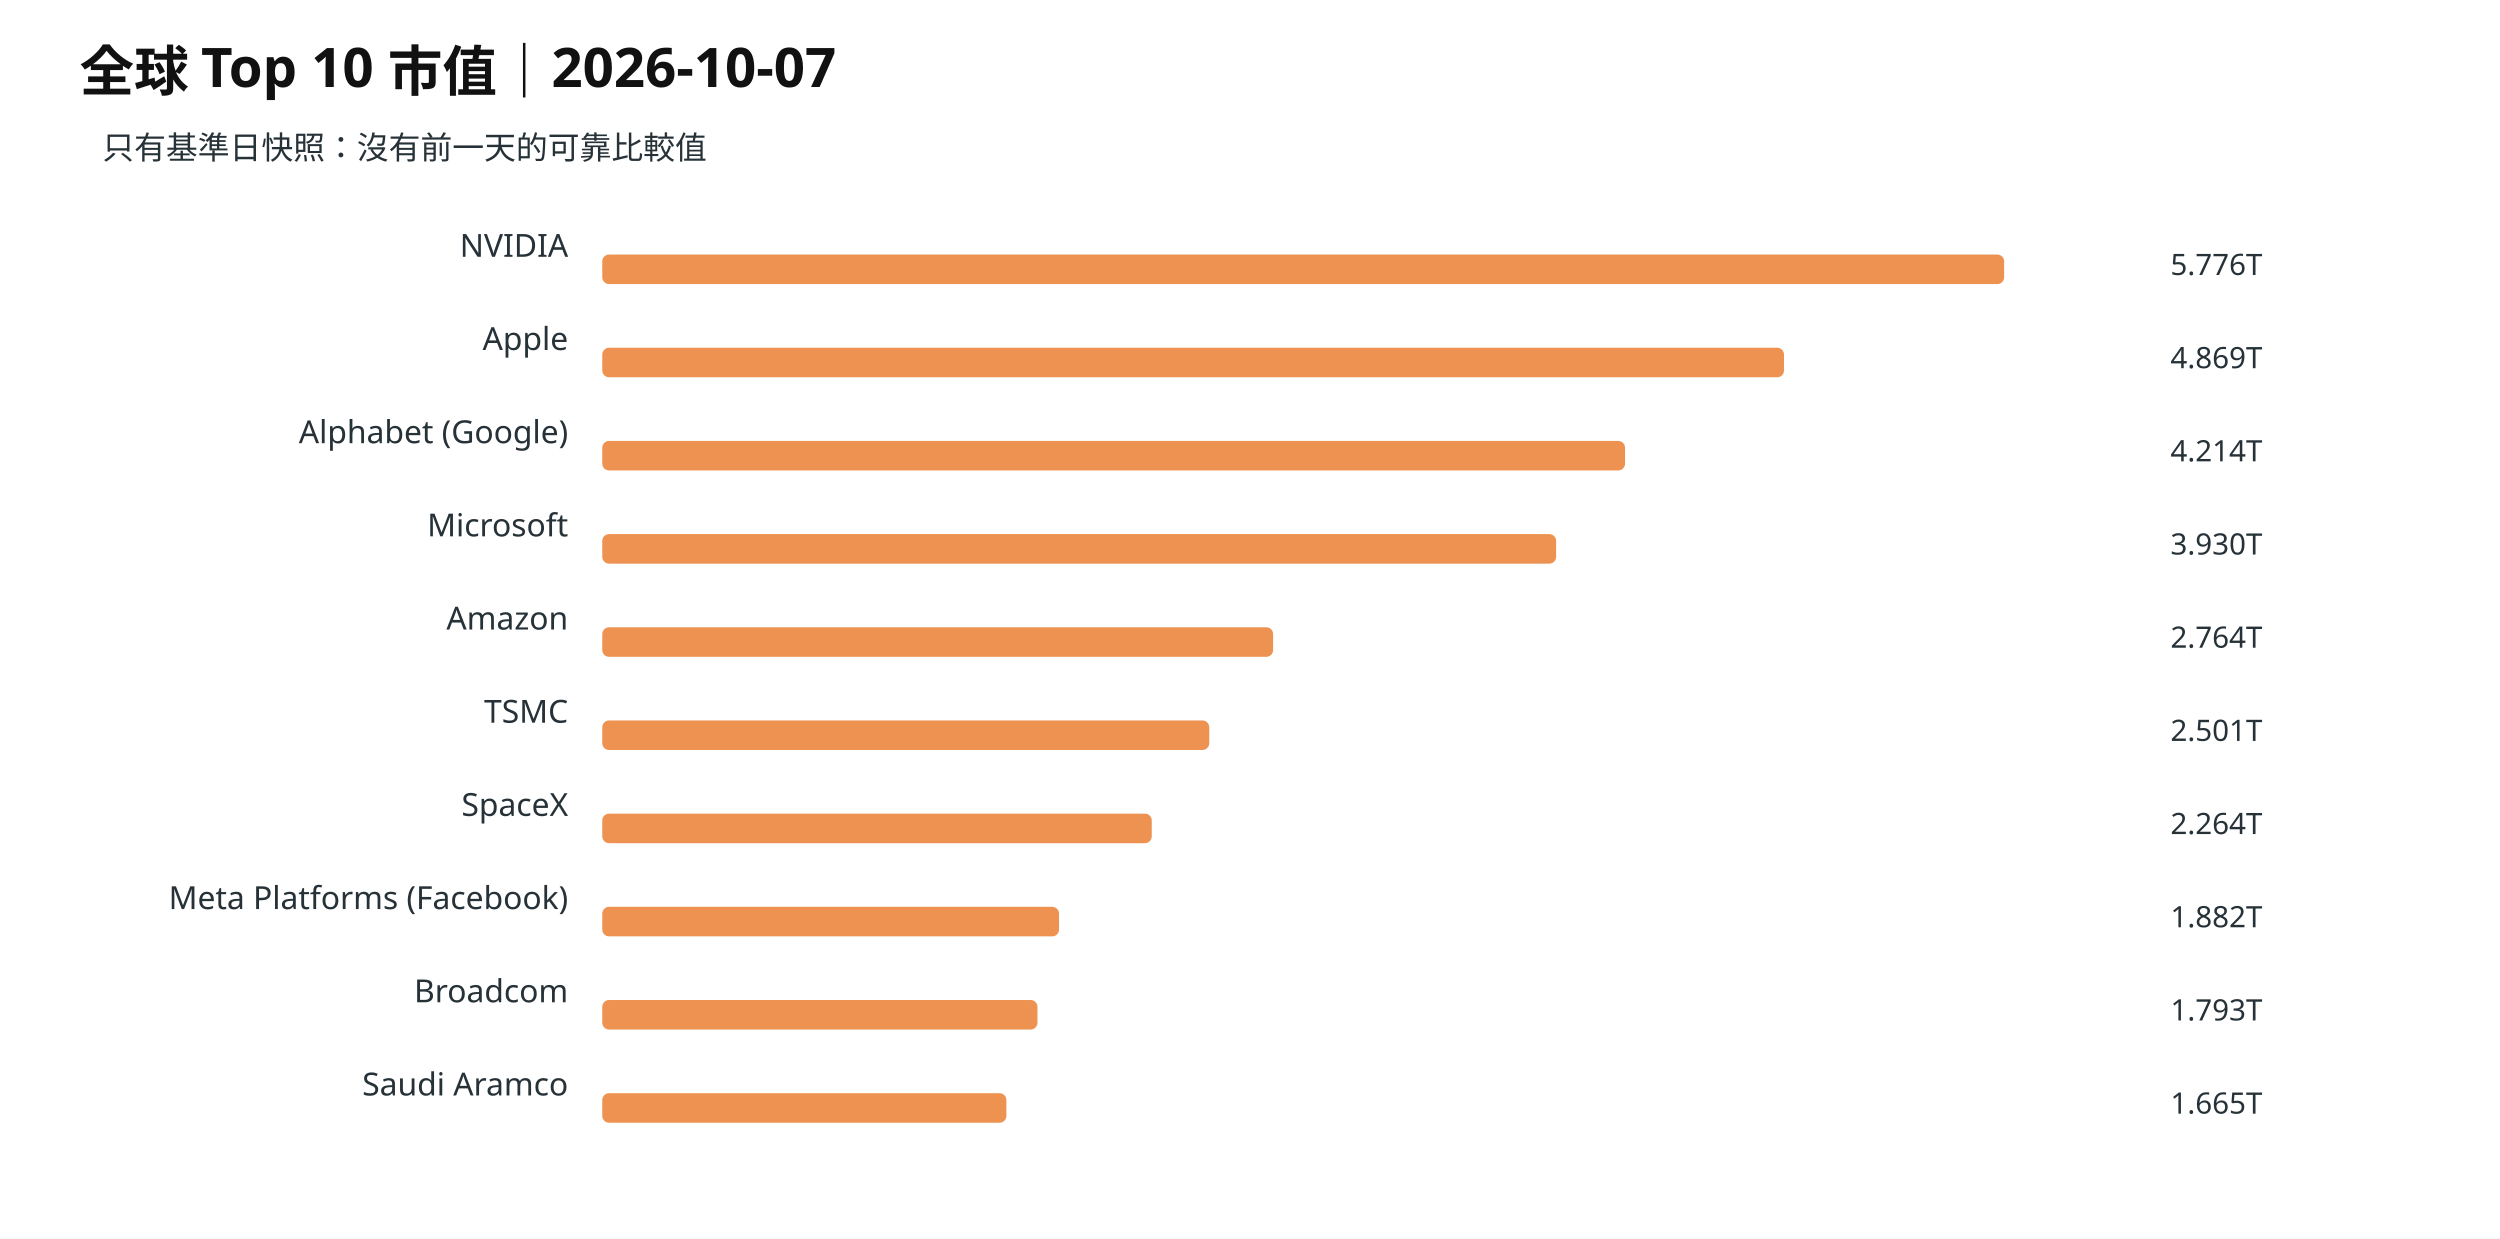
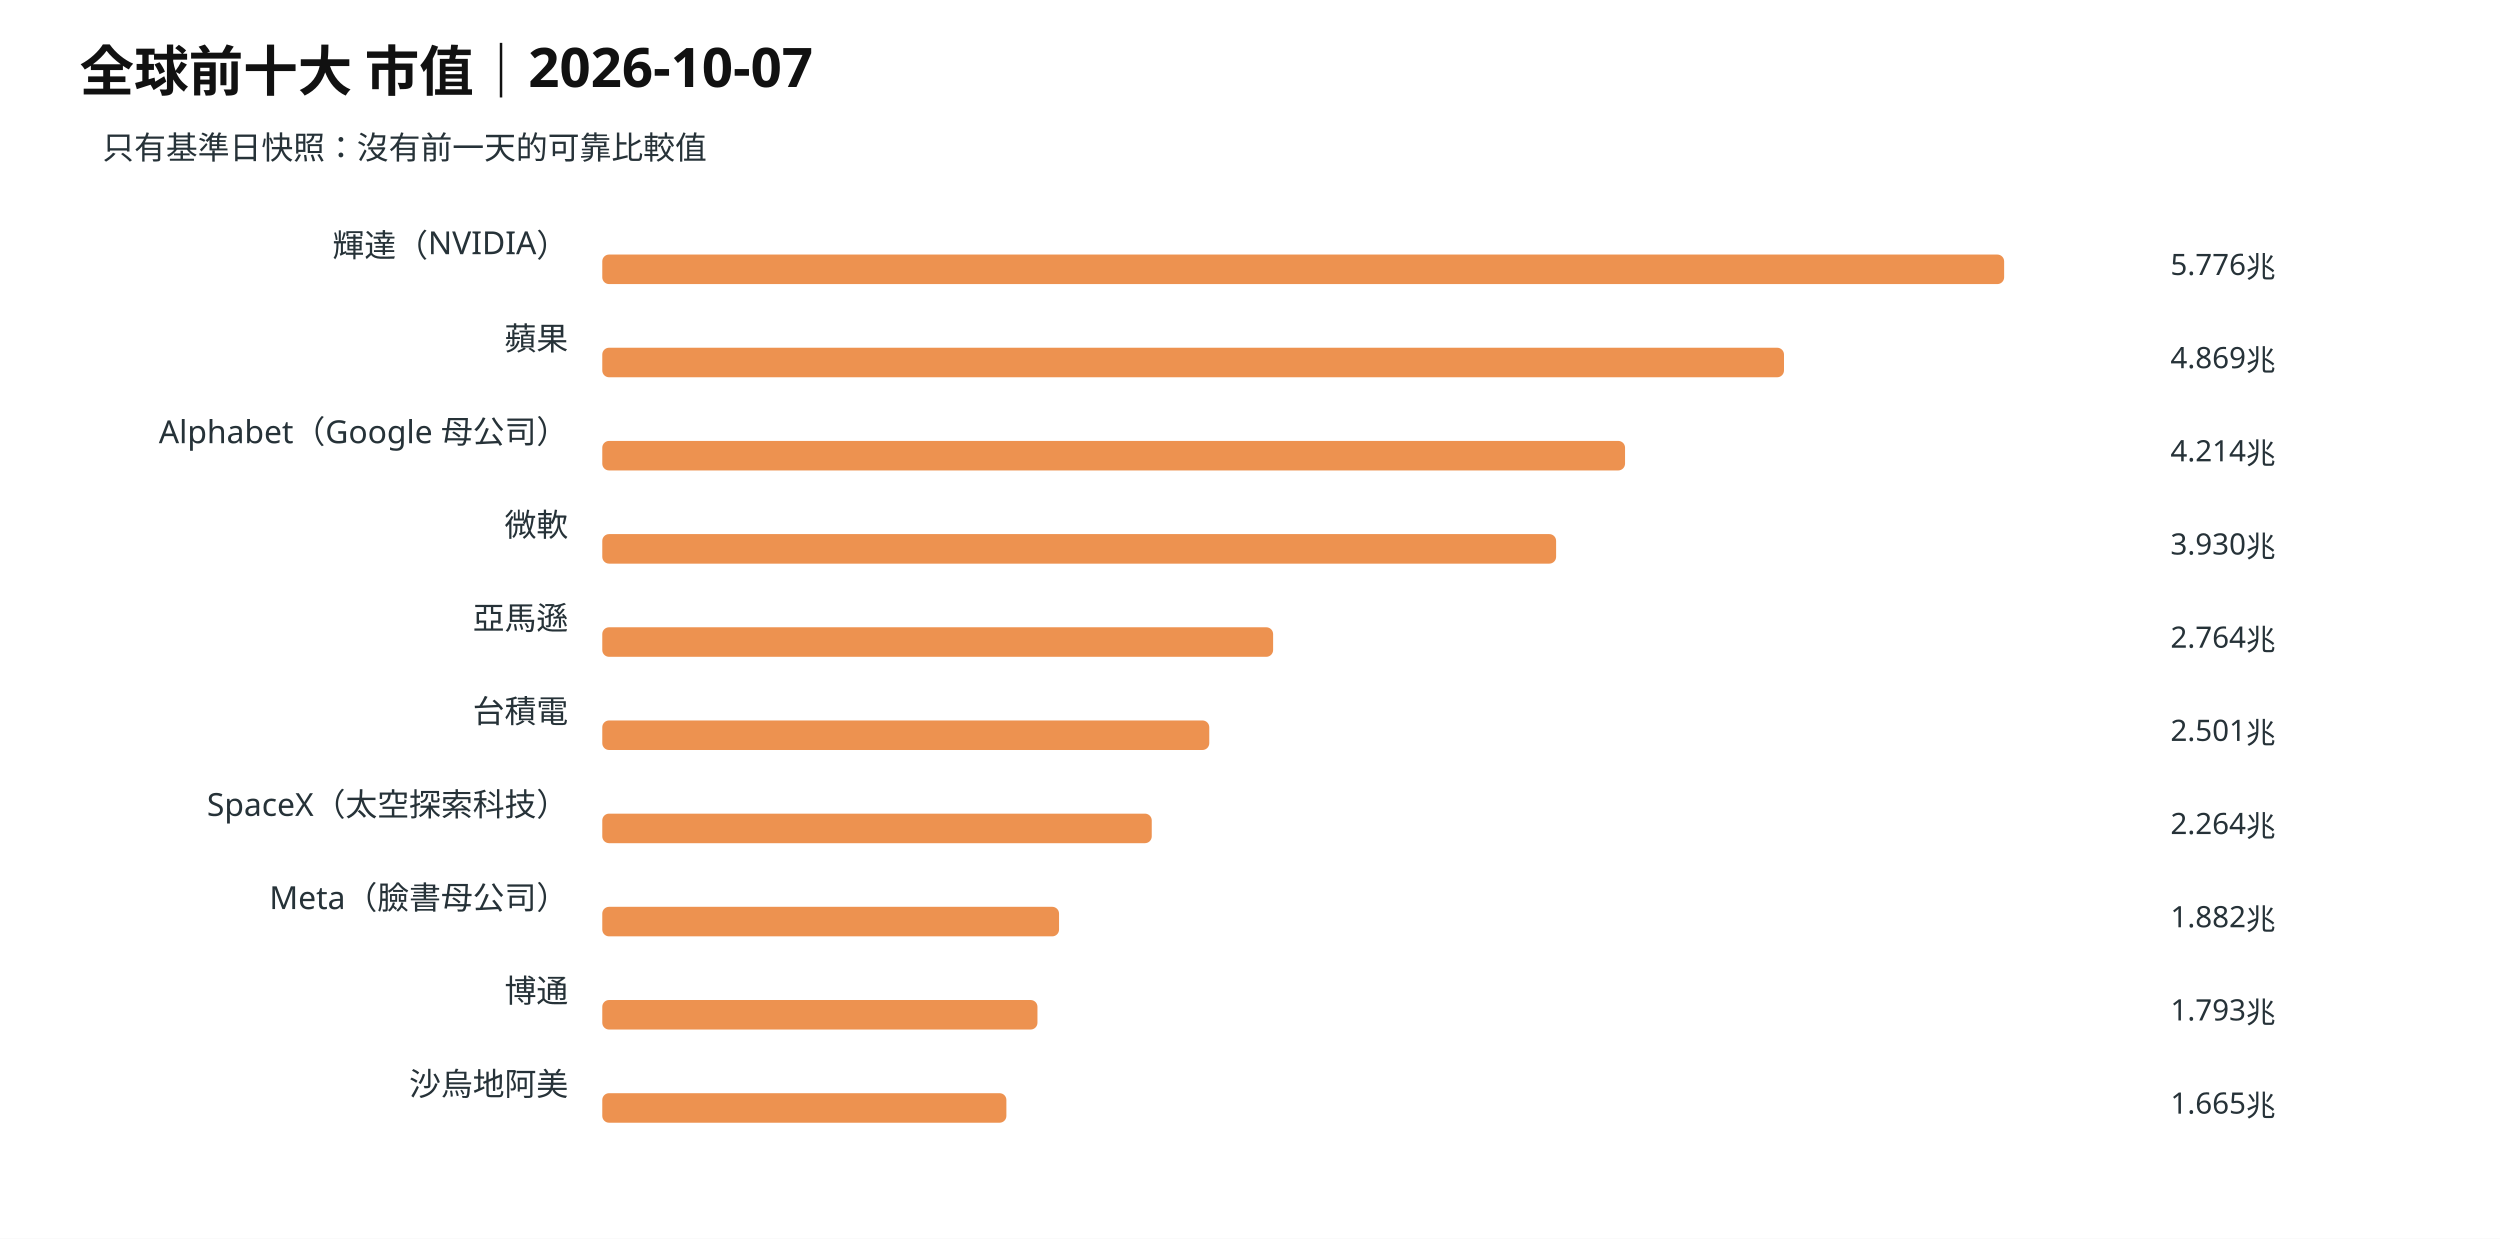
- <svg xmlns="http://www.w3.org/2000/svg" viewBox="0 0 1100 545" role="img" aria-label="全球 Top 10 市值｜2026-10-07">
+ <svg xmlns="http://www.w3.org/2000/svg" viewBox="0 0 1100 545" role="img" aria-label="全球前十大 市值｜2026-10-07">
  <rect width="1100" height="545" fill="white" />
-   <text x="35" y="40" font-family="sans-serif" font-size="24" font-weight="700" fill="#111">全球 Top 10 市值｜2026-10-07</text>
+   <text x="35" y="40" font-family="sans-serif" font-size="24" font-weight="700" fill="#111">全球前十大 市值｜2026-10-07</text>
  <text x="45" y="70" font-family="sans-serif" font-size="14" fill="#263238" text-anchor="start">只有基準日快照：沒有前一天的可靠比較值</text>
-   <text x="250" y="113" font-family="sans-serif" font-size="14" fill="#263238" text-anchor="end">NVIDIA</text>
+   <text x="250" y="113" font-family="sans-serif" font-size="14" fill="#263238" text-anchor="end">輝達（NVIDIA）</text>
  <rect x="265" y="112" width="616.82" height="13" rx="3" fill="#ed9250" />
-   <text x="955" y="121" font-family="sans-serif" font-size="13" fill="#263238" text-anchor="start">5.776T</text>
-   <text x="250" y="154" font-family="sans-serif" font-size="14" fill="#263238" text-anchor="end">Apple</text>
+   <text x="955" y="121" font-family="sans-serif" font-size="13" fill="#263238" text-anchor="start">5.776兆</text>
+   <text x="250" y="154" font-family="sans-serif" font-size="14" fill="#263238" text-anchor="end">蘋果</text>
  <rect x="265" y="153" width="519.96" height="13" rx="3" fill="#ed9250" />
-   <text x="955" y="162" font-family="sans-serif" font-size="13" fill="#263238" text-anchor="start">4.869T</text>
-   <text x="250" y="195" font-family="sans-serif" font-size="14" fill="#263238" text-anchor="end">Alphabet (Google)</text>
+   <text x="955" y="162" font-family="sans-serif" font-size="13" fill="#263238" text-anchor="start">4.869兆</text>
+   <text x="250" y="195" font-family="sans-serif" font-size="14" fill="#263238" text-anchor="end">Alphabet（Google 母公司）</text>
  <rect x="265" y="194" width="450.02" height="13" rx="3" fill="#ed9250" />
-   <text x="955" y="203" font-family="sans-serif" font-size="13" fill="#263238" text-anchor="start">4.214T</text>
-   <text x="250" y="236" font-family="sans-serif" font-size="14" fill="#263238" text-anchor="end">Microsoft</text>
+   <text x="955" y="203" font-family="sans-serif" font-size="13" fill="#263238" text-anchor="start">4.214兆</text>
+   <text x="250" y="236" font-family="sans-serif" font-size="14" fill="#263238" text-anchor="end">微軟</text>
  <rect x="265" y="235" width="419.69" height="13" rx="3" fill="#ed9250" />
-   <text x="955" y="244" font-family="sans-serif" font-size="13" fill="#263238" text-anchor="start">3.930T</text>
-   <text x="250" y="277" font-family="sans-serif" font-size="14" fill="#263238" text-anchor="end">Amazon</text>
+   <text x="955" y="244" font-family="sans-serif" font-size="13" fill="#263238" text-anchor="start">3.930兆</text>
+   <text x="250" y="277" font-family="sans-serif" font-size="14" fill="#263238" text-anchor="end">亞馬遜</text>
  <rect x="265" y="276" width="295.17" height="13" rx="3" fill="#ed9250" />
-   <text x="955" y="285" font-family="sans-serif" font-size="13" fill="#263238" text-anchor="start">2.764T</text>
-   <text x="250" y="318" font-family="sans-serif" font-size="14" fill="#263238" text-anchor="end">TSMC</text>
+   <text x="955" y="285" font-family="sans-serif" font-size="13" fill="#263238" text-anchor="start">2.764兆</text>
+   <text x="250" y="318" font-family="sans-serif" font-size="14" fill="#263238" text-anchor="end">台積電</text>
  <rect x="265" y="317" width="267.08" height="13" rx="3" fill="#ed9250" />
-   <text x="955" y="326" font-family="sans-serif" font-size="13" fill="#263238" text-anchor="start">2.501T</text>
-   <text x="250" y="359" font-family="sans-serif" font-size="14" fill="#263238" text-anchor="end">SpaceX</text>
+   <text x="955" y="326" font-family="sans-serif" font-size="13" fill="#263238" text-anchor="start">2.501兆</text>
+   <text x="250" y="359" font-family="sans-serif" font-size="14" fill="#263238" text-anchor="end">SpaceX（太空探索科技）</text>
  <rect x="265" y="358" width="241.77" height="13" rx="3" fill="#ed9250" />
-   <text x="955" y="367" font-family="sans-serif" font-size="13" fill="#263238" text-anchor="start">2.264T</text>
-   <text x="250" y="400" font-family="sans-serif" font-size="14" fill="#263238" text-anchor="end">Meta Platforms (Facebook)</text>
+   <text x="955" y="367" font-family="sans-serif" font-size="13" fill="#263238" text-anchor="start">2.264兆</text>
+   <text x="250" y="400" font-family="sans-serif" font-size="14" fill="#263238" text-anchor="end">Meta（臉書母公司）</text>
  <rect x="265" y="399" width="200.98" height="13" rx="3" fill="#ed9250" />
-   <text x="955" y="408" font-family="sans-serif" font-size="13" fill="#263238" text-anchor="start">1.882T</text>
-   <text x="250" y="441" font-family="sans-serif" font-size="14" fill="#263238" text-anchor="end">Broadcom</text>
+   <text x="955" y="408" font-family="sans-serif" font-size="13" fill="#263238" text-anchor="start">1.882兆</text>
+   <text x="250" y="441" font-family="sans-serif" font-size="14" fill="#263238" text-anchor="end">博通</text>
  <rect x="265" y="440" width="191.48" height="13" rx="3" fill="#ed9250" />
-   <text x="955" y="449" font-family="sans-serif" font-size="13" fill="#263238" text-anchor="start">1.793T</text>
-   <text x="250" y="482" font-family="sans-serif" font-size="14" fill="#263238" text-anchor="end">Saudi Aramco</text>
+   <text x="955" y="449" font-family="sans-serif" font-size="13" fill="#263238" text-anchor="start">1.793兆</text>
+   <text x="250" y="482" font-family="sans-serif" font-size="14" fill="#263238" text-anchor="end">沙烏地阿美</text>
  <rect x="265" y="481" width="177.81" height="13" rx="3" fill="#ed9250" />
-   <text x="955" y="490" font-family="sans-serif" font-size="13" fill="#263238" text-anchor="start">1.665T</text>
+   <text x="955" y="490" font-family="sans-serif" font-size="13" fill="#263238" text-anchor="start">1.665兆</text>
</svg>
